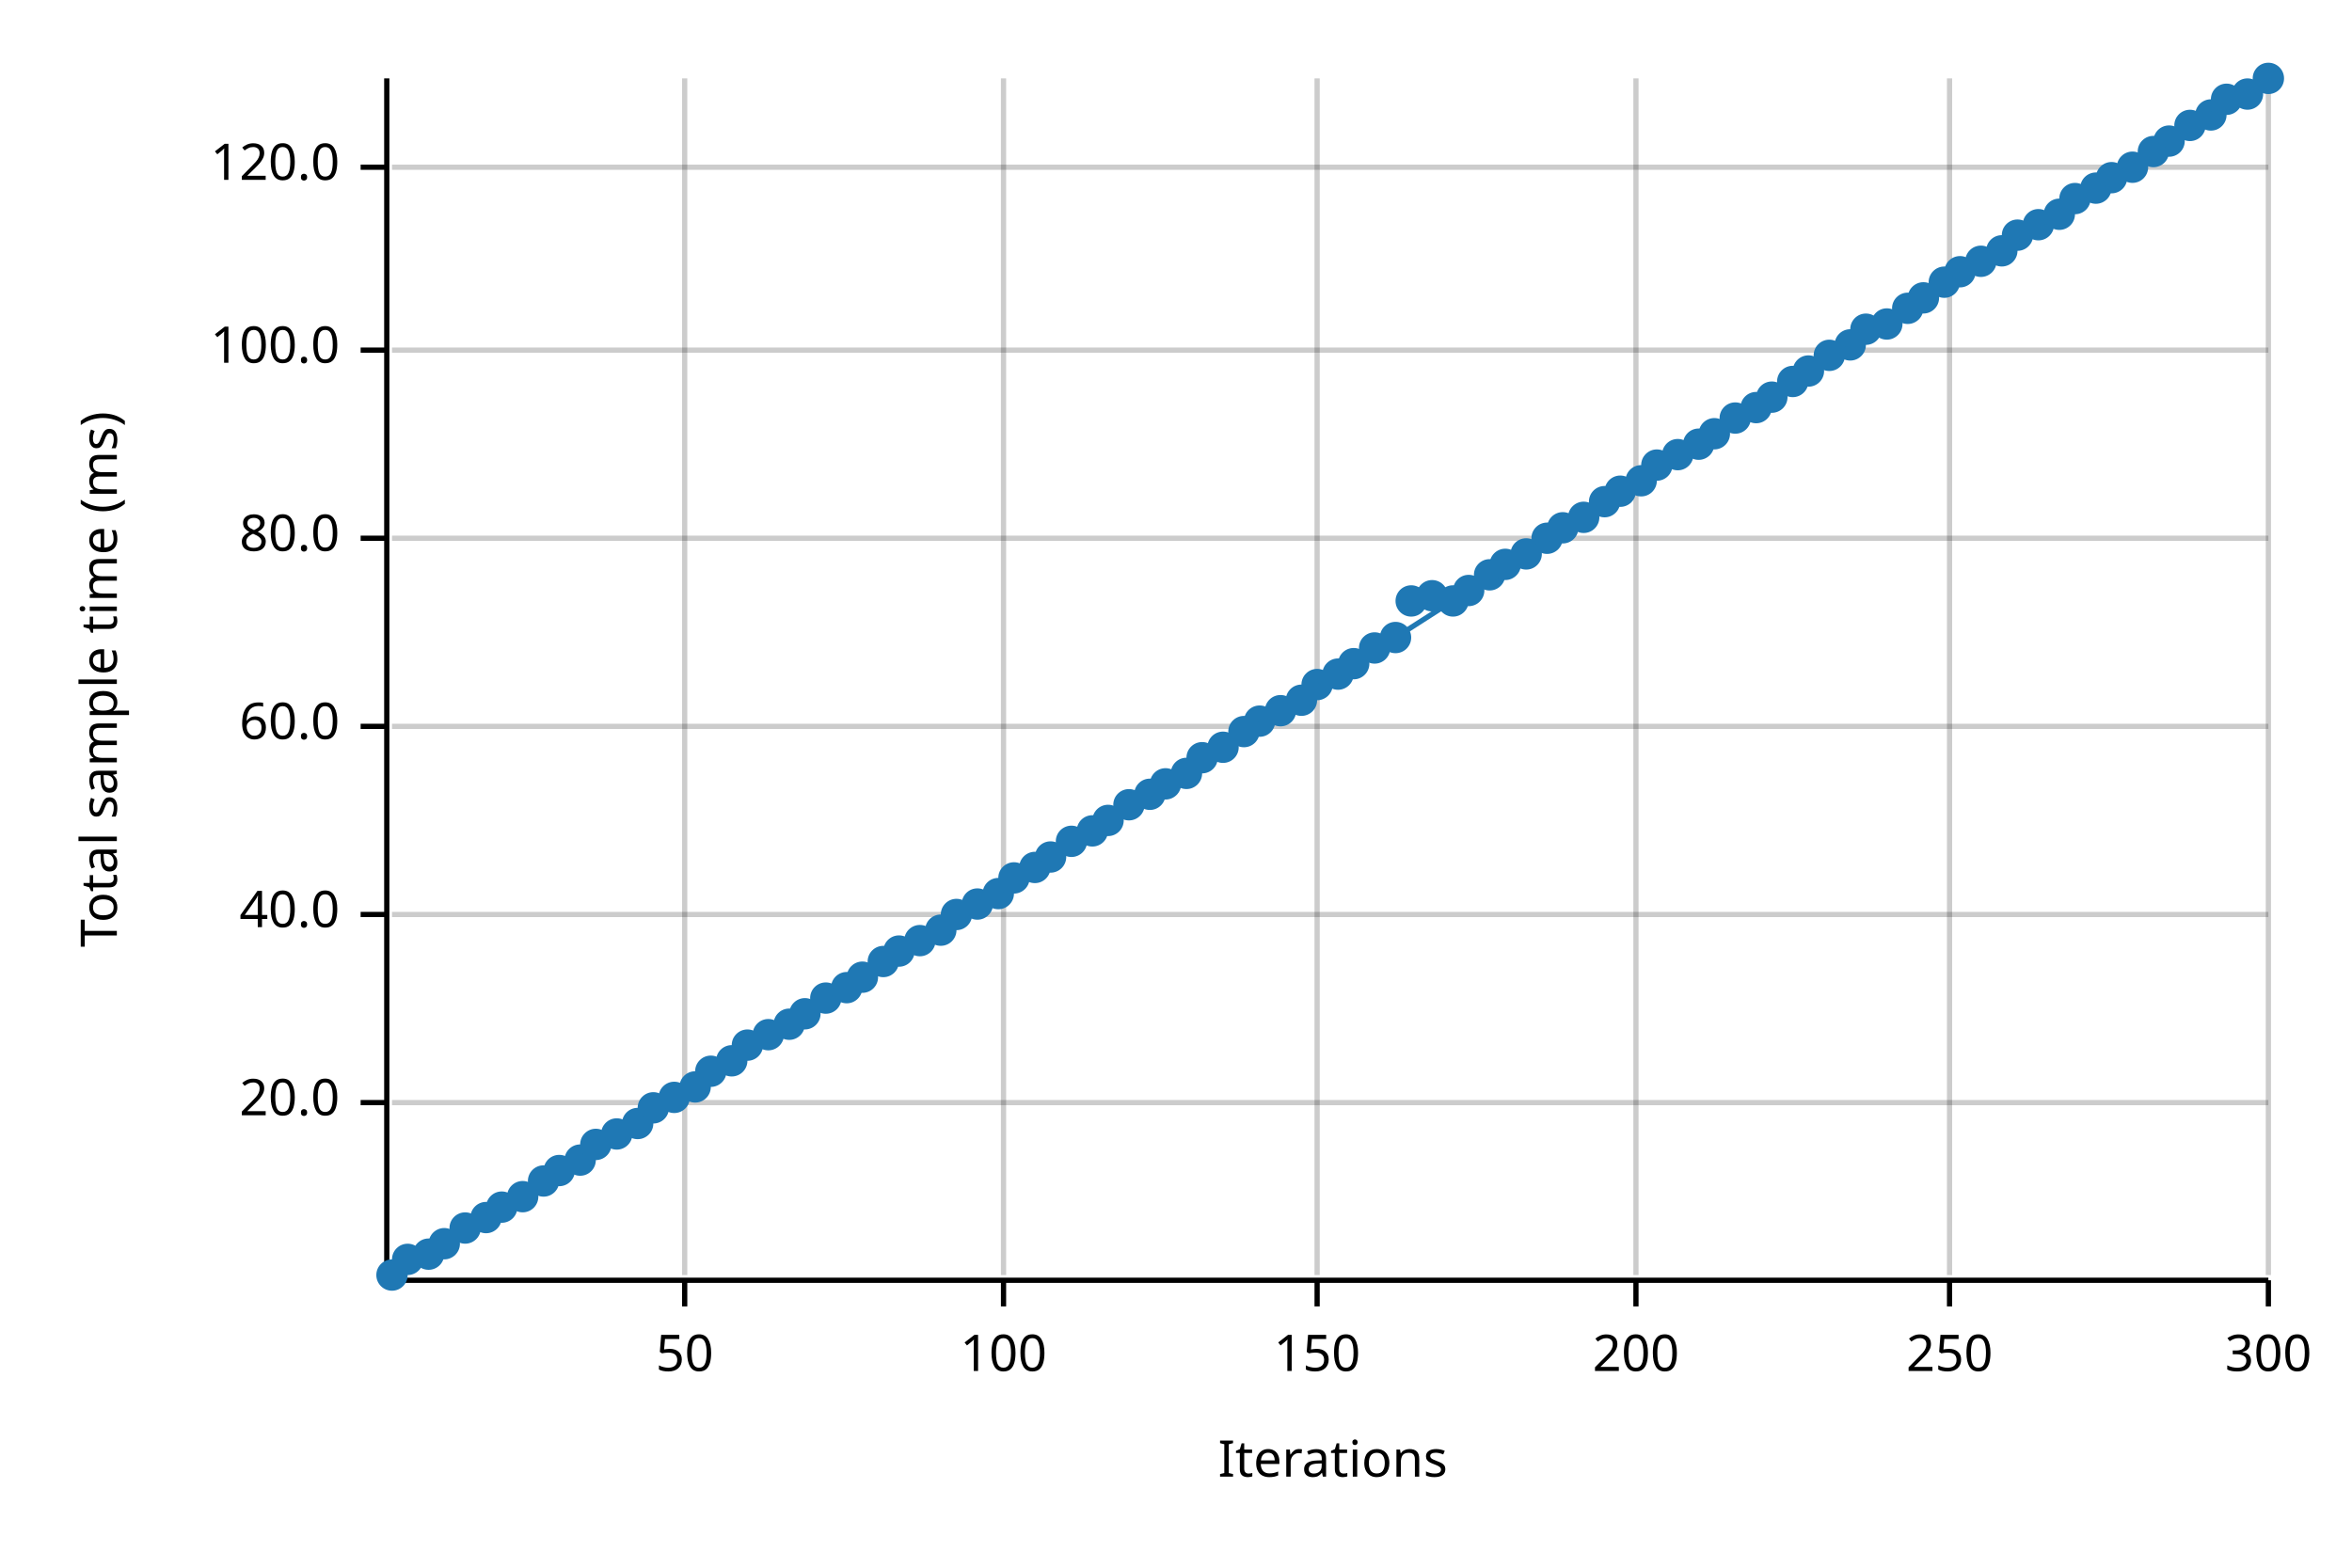
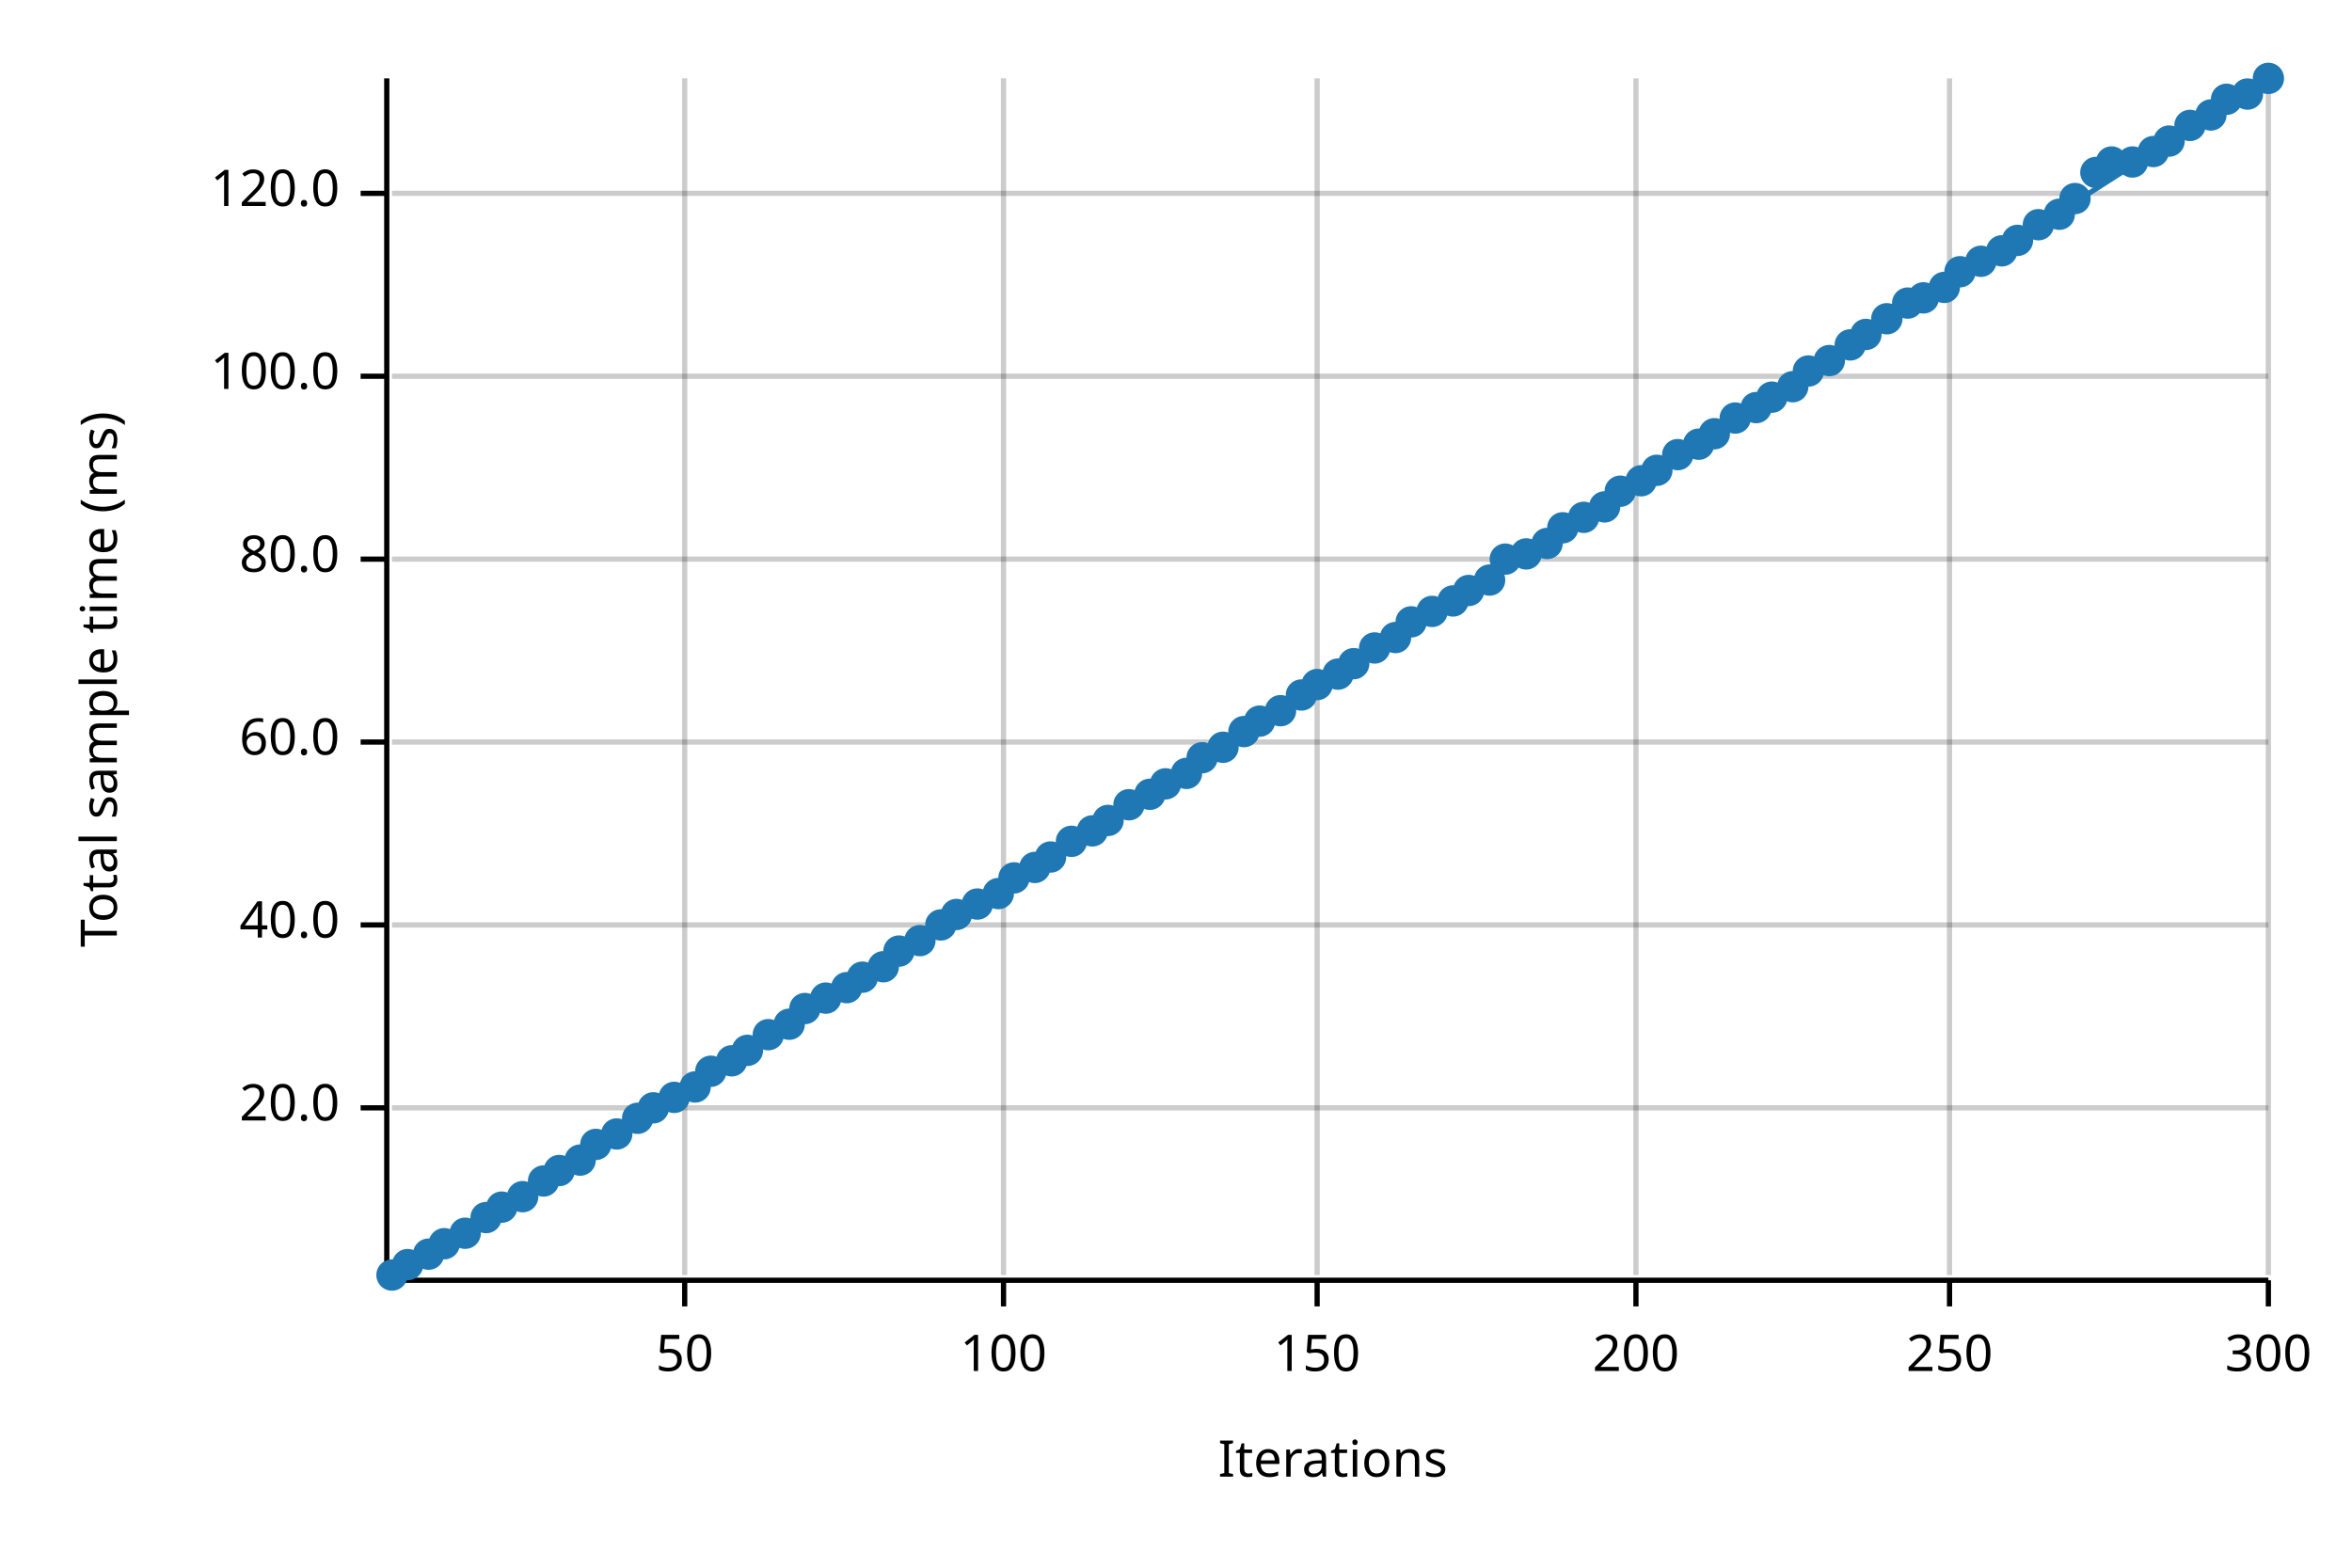
<svg xmlns="http://www.w3.org/2000/svg" width="450" height="300" viewBox="0 0 450 300">
  <text x="15" y="130" dy="0.76em" text-anchor="middle" font-family="sans-serif" font-size="9.677" opacity="1" fill="#000000" transform="rotate(270, 15, 130)">
Total sample time (ms)
</text>
  <text x="255" y="285" dy="-0.5ex" text-anchor="middle" font-family="sans-serif" font-size="9.677" opacity="1" fill="#000000">
Iterations
</text>
  <line opacity="0.2" stroke="#000000" stroke-width="1" x1="131" y1="244" x2="131" y2="15" />
  <line opacity="0.2" stroke="#000000" stroke-width="1" x1="192" y1="244" x2="192" y2="15" />
  <line opacity="0.2" stroke="#000000" stroke-width="1" x1="252" y1="244" x2="252" y2="15" />
  <line opacity="0.2" stroke="#000000" stroke-width="1" x1="313" y1="244" x2="313" y2="15" />
  <line opacity="0.2" stroke="#000000" stroke-width="1" x1="373" y1="244" x2="373" y2="15" />
  <line opacity="0.2" stroke="#000000" stroke-width="1" x1="434" y1="244" x2="434" y2="15" />
-   <line opacity="0.2" stroke="#000000" stroke-width="1" x1="75" y1="211" x2="434" y2="211" />
-   <line opacity="0.2" stroke="#000000" stroke-width="1" x1="75" y1="175" x2="434" y2="175" />
-   <line opacity="0.2" stroke="#000000" stroke-width="1" x1="75" y1="139" x2="434" y2="139" />
-   <line opacity="0.2" stroke="#000000" stroke-width="1" x1="75" y1="103" x2="434" y2="103" />
-   <line opacity="0.2" stroke="#000000" stroke-width="1" x1="75" y1="67" x2="434" y2="67" />
-   <line opacity="0.2" stroke="#000000" stroke-width="1" x1="75" y1="32" x2="434" y2="32" />
+   <line opacity="0.2" stroke="#000000" stroke-width="1" x1="75" y1="212" x2="434" y2="212" />
+   <line opacity="0.2" stroke="#000000" stroke-width="1" x1="75" y1="177" x2="434" y2="177" />
+   <line opacity="0.2" stroke="#000000" stroke-width="1" x1="75" y1="142" x2="434" y2="142" />
+   <line opacity="0.2" stroke="#000000" stroke-width="1" x1="75" y1="107" x2="434" y2="107" />
+   <line opacity="0.2" stroke="#000000" stroke-width="1" x1="75" y1="72" x2="434" y2="72" />
+   <line opacity="0.2" stroke="#000000" stroke-width="1" x1="75" y1="37" x2="434" y2="37" />
  <polyline fill="none" opacity="1" stroke="#000000" stroke-width="1" points="74,15 74,244 " />
-   <text x="65" y="211" dy="0.5ex" text-anchor="end" font-family="sans-serif" font-size="9.677" opacity="1" fill="#000000">
+   <text x="65" y="212" dy="0.5ex" text-anchor="end" font-family="sans-serif" font-size="9.677" opacity="1" fill="#000000">
20.0
</text>
-   <polyline fill="none" opacity="1" stroke="#000000" stroke-width="1" points="69,211 74,211 " />
-   <text x="65" y="175" dy="0.5ex" text-anchor="end" font-family="sans-serif" font-size="9.677" opacity="1" fill="#000000">
+   <polyline fill="none" opacity="1" stroke="#000000" stroke-width="1" points="69,212 74,212 " />
+   <text x="65" y="177" dy="0.5ex" text-anchor="end" font-family="sans-serif" font-size="9.677" opacity="1" fill="#000000">
40.0
</text>
-   <polyline fill="none" opacity="1" stroke="#000000" stroke-width="1" points="69,175 74,175 " />
-   <text x="65" y="139" dy="0.5ex" text-anchor="end" font-family="sans-serif" font-size="9.677" opacity="1" fill="#000000">
+   <polyline fill="none" opacity="1" stroke="#000000" stroke-width="1" points="69,177 74,177 " />
+   <text x="65" y="142" dy="0.5ex" text-anchor="end" font-family="sans-serif" font-size="9.677" opacity="1" fill="#000000">
60.0
</text>
-   <polyline fill="none" opacity="1" stroke="#000000" stroke-width="1" points="69,139 74,139 " />
-   <text x="65" y="103" dy="0.5ex" text-anchor="end" font-family="sans-serif" font-size="9.677" opacity="1" fill="#000000">
+   <polyline fill="none" opacity="1" stroke="#000000" stroke-width="1" points="69,142 74,142 " />
+   <text x="65" y="107" dy="0.5ex" text-anchor="end" font-family="sans-serif" font-size="9.677" opacity="1" fill="#000000">
80.0
</text>
-   <polyline fill="none" opacity="1" stroke="#000000" stroke-width="1" points="69,103 74,103 " />
-   <text x="65" y="67" dy="0.5ex" text-anchor="end" font-family="sans-serif" font-size="9.677" opacity="1" fill="#000000">
+   <polyline fill="none" opacity="1" stroke="#000000" stroke-width="1" points="69,107 74,107 " />
+   <text x="65" y="72" dy="0.5ex" text-anchor="end" font-family="sans-serif" font-size="9.677" opacity="1" fill="#000000">
100.0
</text>
-   <polyline fill="none" opacity="1" stroke="#000000" stroke-width="1" points="69,67 74,67 " />
-   <text x="65" y="32" dy="0.5ex" text-anchor="end" font-family="sans-serif" font-size="9.677" opacity="1" fill="#000000">
+   <polyline fill="none" opacity="1" stroke="#000000" stroke-width="1" points="69,72 74,72 " />
+   <text x="65" y="37" dy="0.5ex" text-anchor="end" font-family="sans-serif" font-size="9.677" opacity="1" fill="#000000">
120.0
</text>
-   <polyline fill="none" opacity="1" stroke="#000000" stroke-width="1" points="69,32 74,32 " />
+   <polyline fill="none" opacity="1" stroke="#000000" stroke-width="1" points="69,37 74,37 " />
  <polyline fill="none" opacity="1" stroke="#000000" stroke-width="1" points="75,245 434,245 " />
  <text x="131" y="255" dy="0.76em" text-anchor="middle" font-family="sans-serif" font-size="9.677" opacity="1" fill="#000000">
50
</text>
  <polyline fill="none" opacity="1" stroke="#000000" stroke-width="1" points="131,245 131,250 " />
  <text x="192" y="255" dy="0.76em" text-anchor="middle" font-family="sans-serif" font-size="9.677" opacity="1" fill="#000000">
100
</text>
  <polyline fill="none" opacity="1" stroke="#000000" stroke-width="1" points="192,245 192,250 " />
  <text x="252" y="255" dy="0.76em" text-anchor="middle" font-family="sans-serif" font-size="9.677" opacity="1" fill="#000000">
150
</text>
  <polyline fill="none" opacity="1" stroke="#000000" stroke-width="1" points="252,245 252,250 " />
  <text x="313" y="255" dy="0.76em" text-anchor="middle" font-family="sans-serif" font-size="9.677" opacity="1" fill="#000000">
200
</text>
  <polyline fill="none" opacity="1" stroke="#000000" stroke-width="1" points="313,245 313,250 " />
  <text x="373" y="255" dy="0.76em" text-anchor="middle" font-family="sans-serif" font-size="9.677" opacity="1" fill="#000000">
250
</text>
  <polyline fill="none" opacity="1" stroke="#000000" stroke-width="1" points="373,245 373,250 " />
  <text x="434" y="255" dy="0.76em" text-anchor="middle" font-family="sans-serif" font-size="9.677" opacity="1" fill="#000000">
300
</text>
  <polyline fill="none" opacity="1" stroke="#000000" stroke-width="1" points="434,245 434,250 " />
  <circle cx="75" cy="244" r="3" opacity="1" fill="#1F78B4" stroke="none" stroke-width="1" />
-   <circle cx="78" cy="241" r="3" opacity="1" fill="#1F78B4" stroke="none" stroke-width="1" />
+   <circle cx="78" cy="242" r="3" opacity="1" fill="#1F78B4" stroke="none" stroke-width="1" />
  <circle cx="82" cy="240" r="3" opacity="1" fill="#1F78B4" stroke="none" stroke-width="1" />
  <circle cx="85" cy="238" r="3" opacity="1" fill="#1F78B4" stroke="none" stroke-width="1" />
-   <circle cx="89" cy="235" r="3" opacity="1" fill="#1F78B4" stroke="none" stroke-width="1" />
+   <circle cx="89" cy="236" r="3" opacity="1" fill="#1F78B4" stroke="none" stroke-width="1" />
  <circle cx="93" cy="233" r="3" opacity="1" fill="#1F78B4" stroke="none" stroke-width="1" />
  <circle cx="96" cy="231" r="3" opacity="1" fill="#1F78B4" stroke="none" stroke-width="1" />
  <circle cx="100" cy="229" r="3" opacity="1" fill="#1F78B4" stroke="none" stroke-width="1" />
  <circle cx="104" cy="226" r="3" opacity="1" fill="#1F78B4" stroke="none" stroke-width="1" />
  <circle cx="107" cy="224" r="3" opacity="1" fill="#1F78B4" stroke="none" stroke-width="1" />
  <circle cx="111" cy="222" r="3" opacity="1" fill="#1F78B4" stroke="none" stroke-width="1" />
  <circle cx="114" cy="219" r="3" opacity="1" fill="#1F78B4" stroke="none" stroke-width="1" />
  <circle cx="118" cy="217" r="3" opacity="1" fill="#1F78B4" stroke="none" stroke-width="1" />
-   <circle cx="122" cy="215" r="3" opacity="1" fill="#1F78B4" stroke="none" stroke-width="1" />
+   <circle cx="122" cy="214" r="3" opacity="1" fill="#1F78B4" stroke="none" stroke-width="1" />
  <circle cx="125" cy="212" r="3" opacity="1" fill="#1F78B4" stroke="none" stroke-width="1" />
  <circle cx="129" cy="210" r="3" opacity="1" fill="#1F78B4" stroke="none" stroke-width="1" />
  <circle cx="133" cy="208" r="3" opacity="1" fill="#1F78B4" stroke="none" stroke-width="1" />
  <circle cx="136" cy="205" r="3" opacity="1" fill="#1F78B4" stroke="none" stroke-width="1" />
  <circle cx="140" cy="203" r="3" opacity="1" fill="#1F78B4" stroke="none" stroke-width="1" />
-   <circle cx="143" cy="200" r="3" opacity="1" fill="#1F78B4" stroke="none" stroke-width="1" />
+   <circle cx="143" cy="201" r="3" opacity="1" fill="#1F78B4" stroke="none" stroke-width="1" />
  <circle cx="147" cy="198" r="3" opacity="1" fill="#1F78B4" stroke="none" stroke-width="1" />
  <circle cx="151" cy="196" r="3" opacity="1" fill="#1F78B4" stroke="none" stroke-width="1" />
-   <circle cx="154" cy="194" r="3" opacity="1" fill="#1F78B4" stroke="none" stroke-width="1" />
+   <circle cx="154" cy="193" r="3" opacity="1" fill="#1F78B4" stroke="none" stroke-width="1" />
  <circle cx="158" cy="191" r="3" opacity="1" fill="#1F78B4" stroke="none" stroke-width="1" />
  <circle cx="162" cy="189" r="3" opacity="1" fill="#1F78B4" stroke="none" stroke-width="1" />
  <circle cx="165" cy="187" r="3" opacity="1" fill="#1F78B4" stroke="none" stroke-width="1" />
-   <circle cx="169" cy="184" r="3" opacity="1" fill="#1F78B4" stroke="none" stroke-width="1" />
+   <circle cx="169" cy="185" r="3" opacity="1" fill="#1F78B4" stroke="none" stroke-width="1" />
  <circle cx="172" cy="182" r="3" opacity="1" fill="#1F78B4" stroke="none" stroke-width="1" />
  <circle cx="176" cy="180" r="3" opacity="1" fill="#1F78B4" stroke="none" stroke-width="1" />
-   <circle cx="180" cy="178" r="3" opacity="1" fill="#1F78B4" stroke="none" stroke-width="1" />
+   <circle cx="180" cy="177" r="3" opacity="1" fill="#1F78B4" stroke="none" stroke-width="1" />
  <circle cx="183" cy="175" r="3" opacity="1" fill="#1F78B4" stroke="none" stroke-width="1" />
  <circle cx="187" cy="173" r="3" opacity="1" fill="#1F78B4" stroke="none" stroke-width="1" />
  <circle cx="191" cy="171" r="3" opacity="1" fill="#1F78B4" stroke="none" stroke-width="1" />
  <circle cx="194" cy="168" r="3" opacity="1" fill="#1F78B4" stroke="none" stroke-width="1" />
  <circle cx="198" cy="166" r="3" opacity="1" fill="#1F78B4" stroke="none" stroke-width="1" />
  <circle cx="201" cy="164" r="3" opacity="1" fill="#1F78B4" stroke="none" stroke-width="1" />
  <circle cx="205" cy="161" r="3" opacity="1" fill="#1F78B4" stroke="none" stroke-width="1" />
  <circle cx="209" cy="159" r="3" opacity="1" fill="#1F78B4" stroke="none" stroke-width="1" />
  <circle cx="212" cy="157" r="3" opacity="1" fill="#1F78B4" stroke="none" stroke-width="1" />
  <circle cx="216" cy="154" r="3" opacity="1" fill="#1F78B4" stroke="none" stroke-width="1" />
  <circle cx="220" cy="152" r="3" opacity="1" fill="#1F78B4" stroke="none" stroke-width="1" />
  <circle cx="223" cy="150" r="3" opacity="1" fill="#1F78B4" stroke="none" stroke-width="1" />
  <circle cx="227" cy="148" r="3" opacity="1" fill="#1F78B4" stroke="none" stroke-width="1" />
  <circle cx="230" cy="145" r="3" opacity="1" fill="#1F78B4" stroke="none" stroke-width="1" />
  <circle cx="234" cy="143" r="3" opacity="1" fill="#1F78B4" stroke="none" stroke-width="1" />
  <circle cx="238" cy="140" r="3" opacity="1" fill="#1F78B4" stroke="none" stroke-width="1" />
  <circle cx="241" cy="138" r="3" opacity="1" fill="#1F78B4" stroke="none" stroke-width="1" />
  <circle cx="245" cy="136" r="3" opacity="1" fill="#1F78B4" stroke="none" stroke-width="1" />
-   <circle cx="249" cy="134" r="3" opacity="1" fill="#1F78B4" stroke="none" stroke-width="1" />
+   <circle cx="249" cy="133" r="3" opacity="1" fill="#1F78B4" stroke="none" stroke-width="1" />
  <circle cx="252" cy="131" r="3" opacity="1" fill="#1F78B4" stroke="none" stroke-width="1" />
  <circle cx="256" cy="129" r="3" opacity="1" fill="#1F78B4" stroke="none" stroke-width="1" />
  <circle cx="259" cy="127" r="3" opacity="1" fill="#1F78B4" stroke="none" stroke-width="1" />
  <circle cx="263" cy="124" r="3" opacity="1" fill="#1F78B4" stroke="none" stroke-width="1" />
  <circle cx="267" cy="122" r="3" opacity="1" fill="#1F78B4" stroke="none" stroke-width="1" />
-   <circle cx="270" cy="115" r="3" opacity="1" fill="#1F78B4" stroke="none" stroke-width="1" />
-   <circle cx="274" cy="114" r="3" opacity="1" fill="#1F78B4" stroke="none" stroke-width="1" />
+   <circle cx="270" cy="119" r="3" opacity="1" fill="#1F78B4" stroke="none" stroke-width="1" />
+   <circle cx="274" cy="117" r="3" opacity="1" fill="#1F78B4" stroke="none" stroke-width="1" />
  <circle cx="278" cy="115" r="3" opacity="1" fill="#1F78B4" stroke="none" stroke-width="1" />
  <circle cx="281" cy="113" r="3" opacity="1" fill="#1F78B4" stroke="none" stroke-width="1" />
-   <circle cx="285" cy="110" r="3" opacity="1" fill="#1F78B4" stroke="none" stroke-width="1" />
-   <circle cx="288" cy="108" r="3" opacity="1" fill="#1F78B4" stroke="none" stroke-width="1" />
+   <circle cx="285" cy="111" r="3" opacity="1" fill="#1F78B4" stroke="none" stroke-width="1" />
+   <circle cx="288" cy="107" r="3" opacity="1" fill="#1F78B4" stroke="none" stroke-width="1" />
  <circle cx="292" cy="106" r="3" opacity="1" fill="#1F78B4" stroke="none" stroke-width="1" />
-   <circle cx="296" cy="103" r="3" opacity="1" fill="#1F78B4" stroke="none" stroke-width="1" />
+   <circle cx="296" cy="104" r="3" opacity="1" fill="#1F78B4" stroke="none" stroke-width="1" />
  <circle cx="299" cy="101" r="3" opacity="1" fill="#1F78B4" stroke="none" stroke-width="1" />
  <circle cx="303" cy="99" r="3" opacity="1" fill="#1F78B4" stroke="none" stroke-width="1" />
-   <circle cx="307" cy="96" r="3" opacity="1" fill="#1F78B4" stroke="none" stroke-width="1" />
+   <circle cx="307" cy="97" r="3" opacity="1" fill="#1F78B4" stroke="none" stroke-width="1" />
  <circle cx="310" cy="94" r="3" opacity="1" fill="#1F78B4" stroke="none" stroke-width="1" />
  <circle cx="314" cy="92" r="3" opacity="1" fill="#1F78B4" stroke="none" stroke-width="1" />
-   <circle cx="317" cy="89" r="3" opacity="1" fill="#1F78B4" stroke="none" stroke-width="1" />
+   <circle cx="317" cy="90" r="3" opacity="1" fill="#1F78B4" stroke="none" stroke-width="1" />
  <circle cx="321" cy="87" r="3" opacity="1" fill="#1F78B4" stroke="none" stroke-width="1" />
  <circle cx="325" cy="85" r="3" opacity="1" fill="#1F78B4" stroke="none" stroke-width="1" />
  <circle cx="328" cy="83" r="3" opacity="1" fill="#1F78B4" stroke="none" stroke-width="1" />
  <circle cx="332" cy="80" r="3" opacity="1" fill="#1F78B4" stroke="none" stroke-width="1" />
  <circle cx="336" cy="78" r="3" opacity="1" fill="#1F78B4" stroke="none" stroke-width="1" />
  <circle cx="339" cy="76" r="3" opacity="1" fill="#1F78B4" stroke="none" stroke-width="1" />
-   <circle cx="343" cy="73" r="3" opacity="1" fill="#1F78B4" stroke="none" stroke-width="1" />
+   <circle cx="343" cy="74" r="3" opacity="1" fill="#1F78B4" stroke="none" stroke-width="1" />
  <circle cx="346" cy="71" r="3" opacity="1" fill="#1F78B4" stroke="none" stroke-width="1" />
-   <circle cx="350" cy="68" r="3" opacity="1" fill="#1F78B4" stroke="none" stroke-width="1" />
+   <circle cx="350" cy="69" r="3" opacity="1" fill="#1F78B4" stroke="none" stroke-width="1" />
  <circle cx="354" cy="66" r="3" opacity="1" fill="#1F78B4" stroke="none" stroke-width="1" />
-   <circle cx="357" cy="63" r="3" opacity="1" fill="#1F78B4" stroke="none" stroke-width="1" />
-   <circle cx="361" cy="62" r="3" opacity="1" fill="#1F78B4" stroke="none" stroke-width="1" />
-   <circle cx="365" cy="59" r="3" opacity="1" fill="#1F78B4" stroke="none" stroke-width="1" />
+   <circle cx="357" cy="64" r="3" opacity="1" fill="#1F78B4" stroke="none" stroke-width="1" />
+   <circle cx="361" cy="61" r="3" opacity="1" fill="#1F78B4" stroke="none" stroke-width="1" />
+   <circle cx="365" cy="58" r="3" opacity="1" fill="#1F78B4" stroke="none" stroke-width="1" />
  <circle cx="368" cy="57" r="3" opacity="1" fill="#1F78B4" stroke="none" stroke-width="1" />
-   <circle cx="372" cy="54" r="3" opacity="1" fill="#1F78B4" stroke="none" stroke-width="1" />
+   <circle cx="372" cy="55" r="3" opacity="1" fill="#1F78B4" stroke="none" stroke-width="1" />
  <circle cx="375" cy="52" r="3" opacity="1" fill="#1F78B4" stroke="none" stroke-width="1" />
  <circle cx="379" cy="50" r="3" opacity="1" fill="#1F78B4" stroke="none" stroke-width="1" />
  <circle cx="383" cy="48" r="3" opacity="1" fill="#1F78B4" stroke="none" stroke-width="1" />
-   <circle cx="386" cy="45" r="3" opacity="1" fill="#1F78B4" stroke="none" stroke-width="1" />
+   <circle cx="386" cy="46" r="3" opacity="1" fill="#1F78B4" stroke="none" stroke-width="1" />
  <circle cx="390" cy="43" r="3" opacity="1" fill="#1F78B4" stroke="none" stroke-width="1" />
  <circle cx="394" cy="41" r="3" opacity="1" fill="#1F78B4" stroke="none" stroke-width="1" />
  <circle cx="397" cy="38" r="3" opacity="1" fill="#1F78B4" stroke="none" stroke-width="1" />
-   <circle cx="401" cy="36" r="3" opacity="1" fill="#1F78B4" stroke="none" stroke-width="1" />
-   <circle cx="404" cy="34" r="3" opacity="1" fill="#1F78B4" stroke="none" stroke-width="1" />
-   <circle cx="408" cy="32" r="3" opacity="1" fill="#1F78B4" stroke="none" stroke-width="1" />
+   <circle cx="401" cy="33" r="3" opacity="1" fill="#1F78B4" stroke="none" stroke-width="1" />
+   <circle cx="404" cy="31" r="3" opacity="1" fill="#1F78B4" stroke="none" stroke-width="1" />
+   <circle cx="408" cy="31" r="3" opacity="1" fill="#1F78B4" stroke="none" stroke-width="1" />
  <circle cx="412" cy="29" r="3" opacity="1" fill="#1F78B4" stroke="none" stroke-width="1" />
  <circle cx="415" cy="27" r="3" opacity="1" fill="#1F78B4" stroke="none" stroke-width="1" />
  <circle cx="419" cy="24" r="3" opacity="1" fill="#1F78B4" stroke="none" stroke-width="1" />
  <circle cx="423" cy="22" r="3" opacity="1" fill="#1F78B4" stroke="none" stroke-width="1" />
  <circle cx="426" cy="19" r="3" opacity="1" fill="#1F78B4" stroke="none" stroke-width="1" />
  <circle cx="430" cy="18" r="3" opacity="1" fill="#1F78B4" stroke="none" stroke-width="1" />
  <circle cx="434" cy="15" r="3" opacity="1" fill="#1F78B4" stroke="none" stroke-width="1" />
  <polyline fill="none" opacity="1" stroke="#1F78B4" stroke-width="1" points="75,245 434,15 " />
  <polygon opacity="0.25" fill="#1F78B4" points="75,245 434,15 434,15 " />
</svg>
